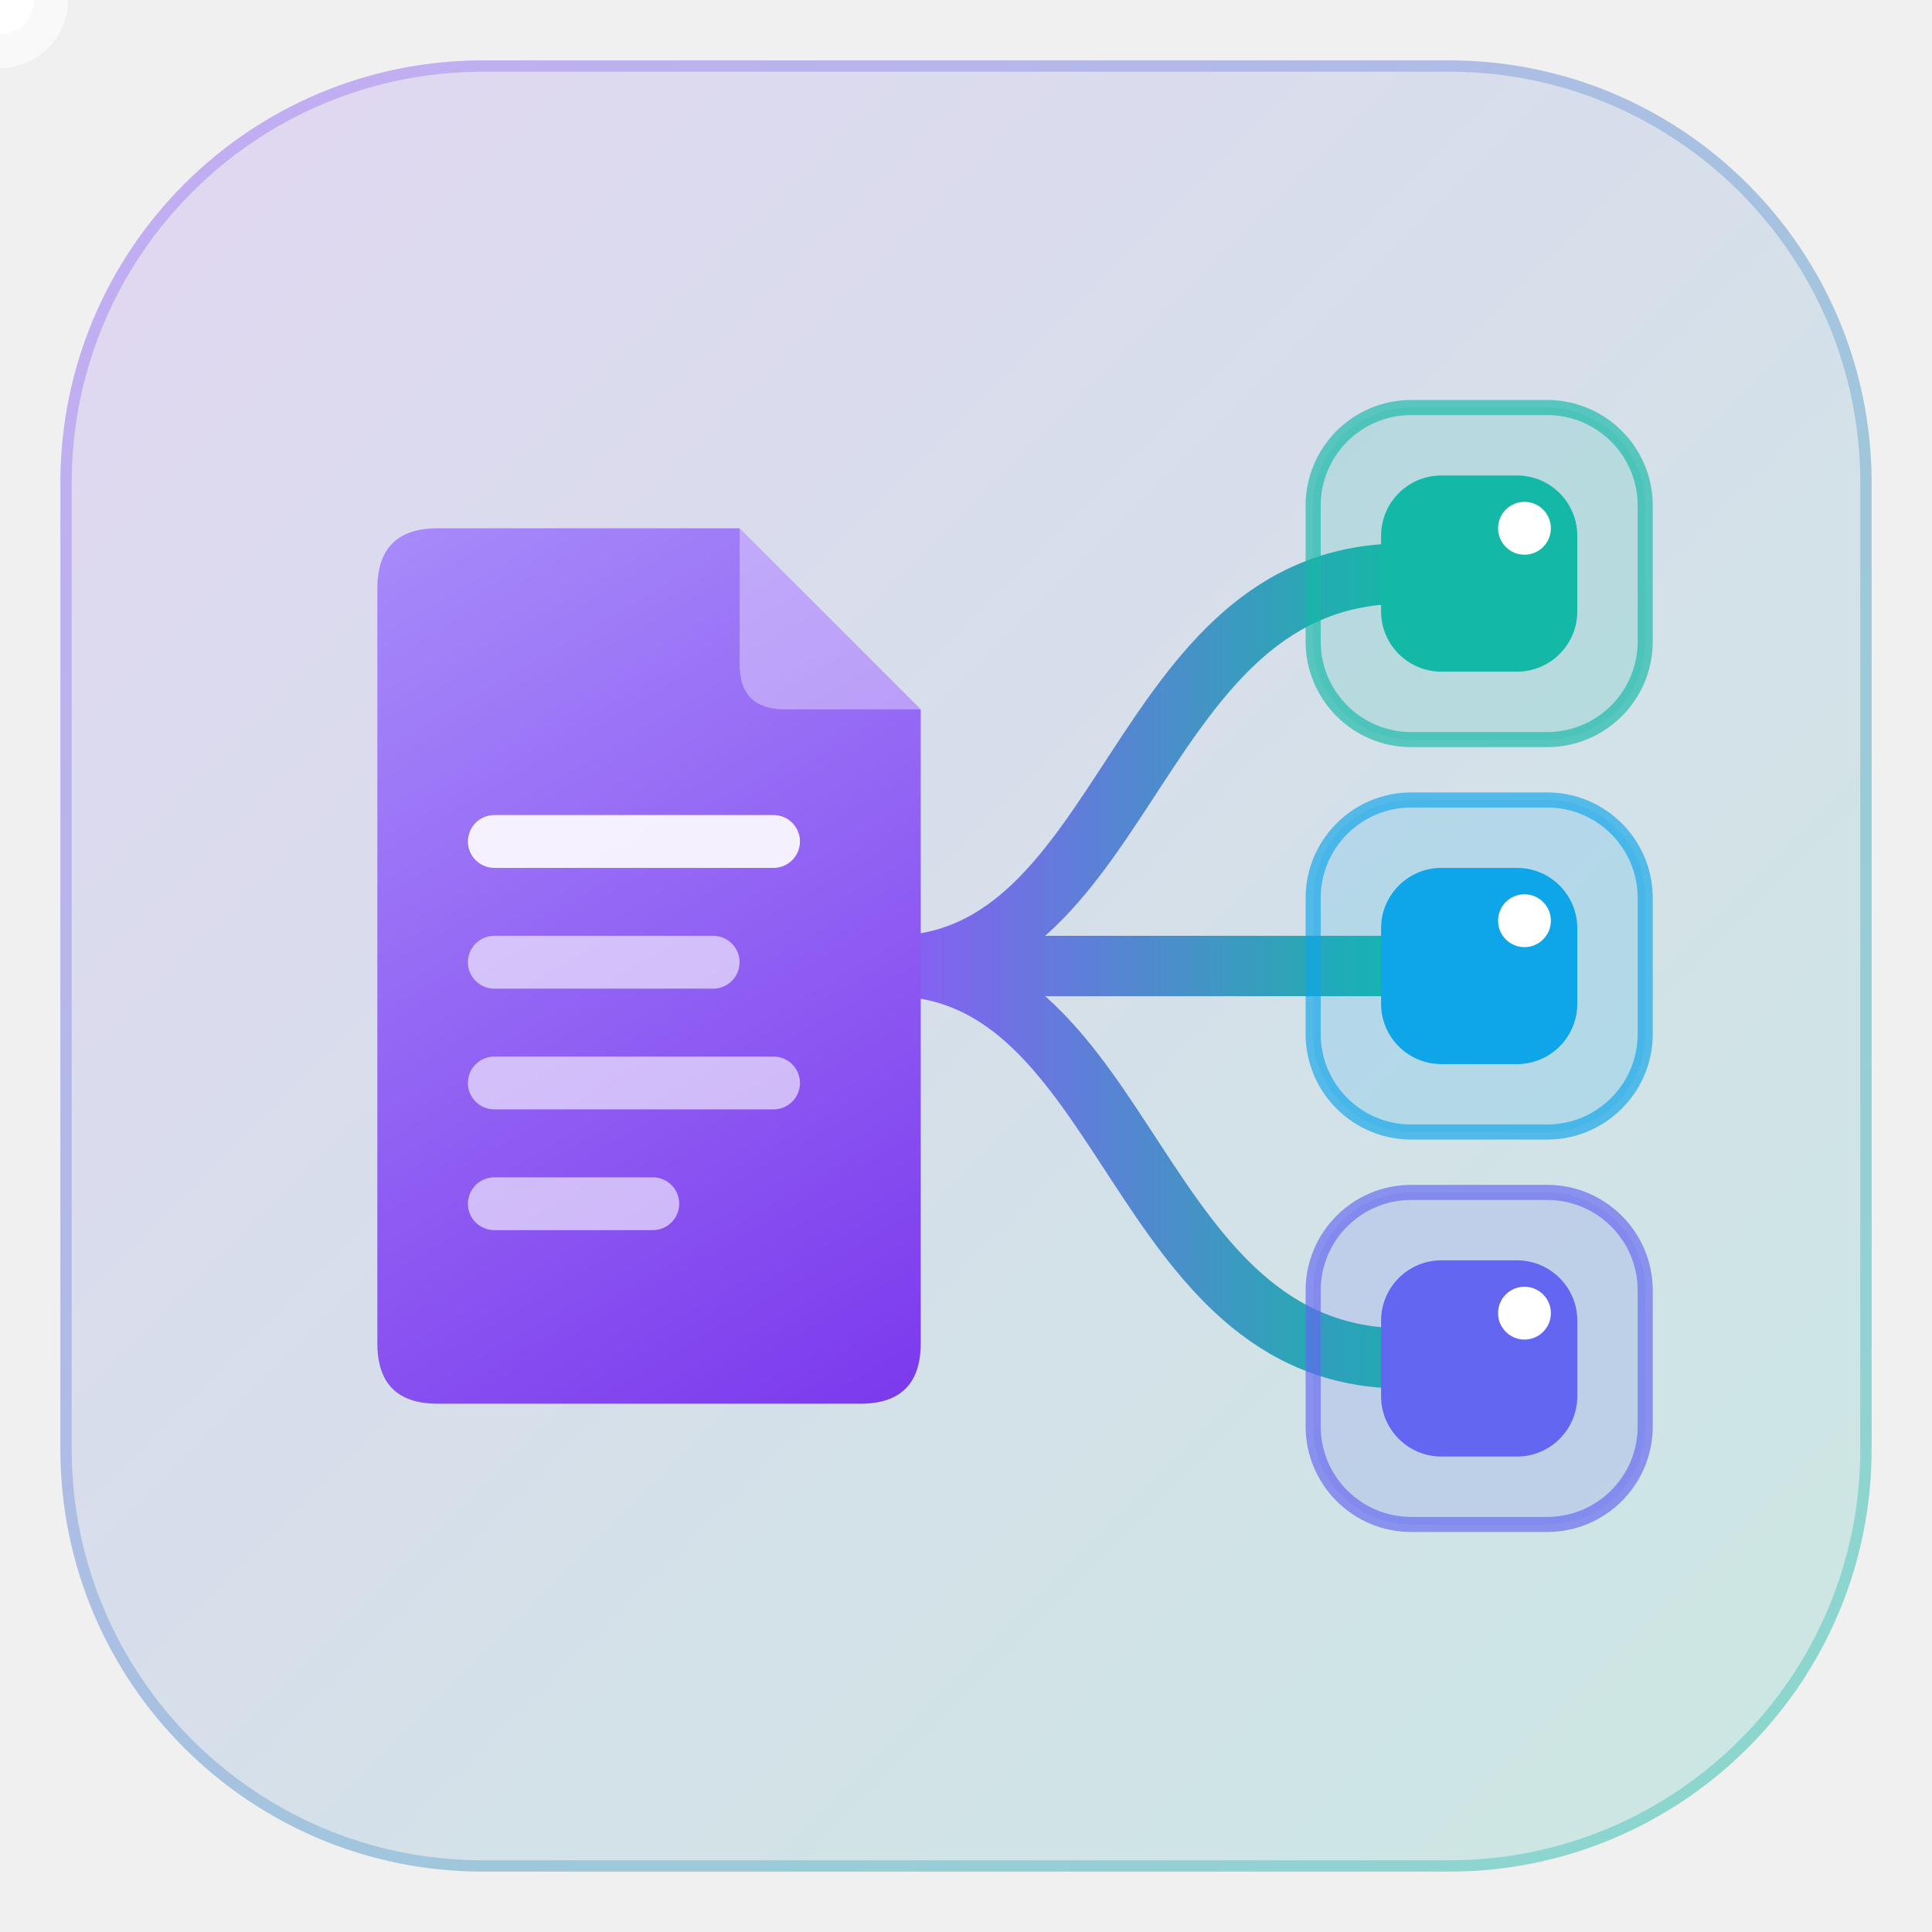
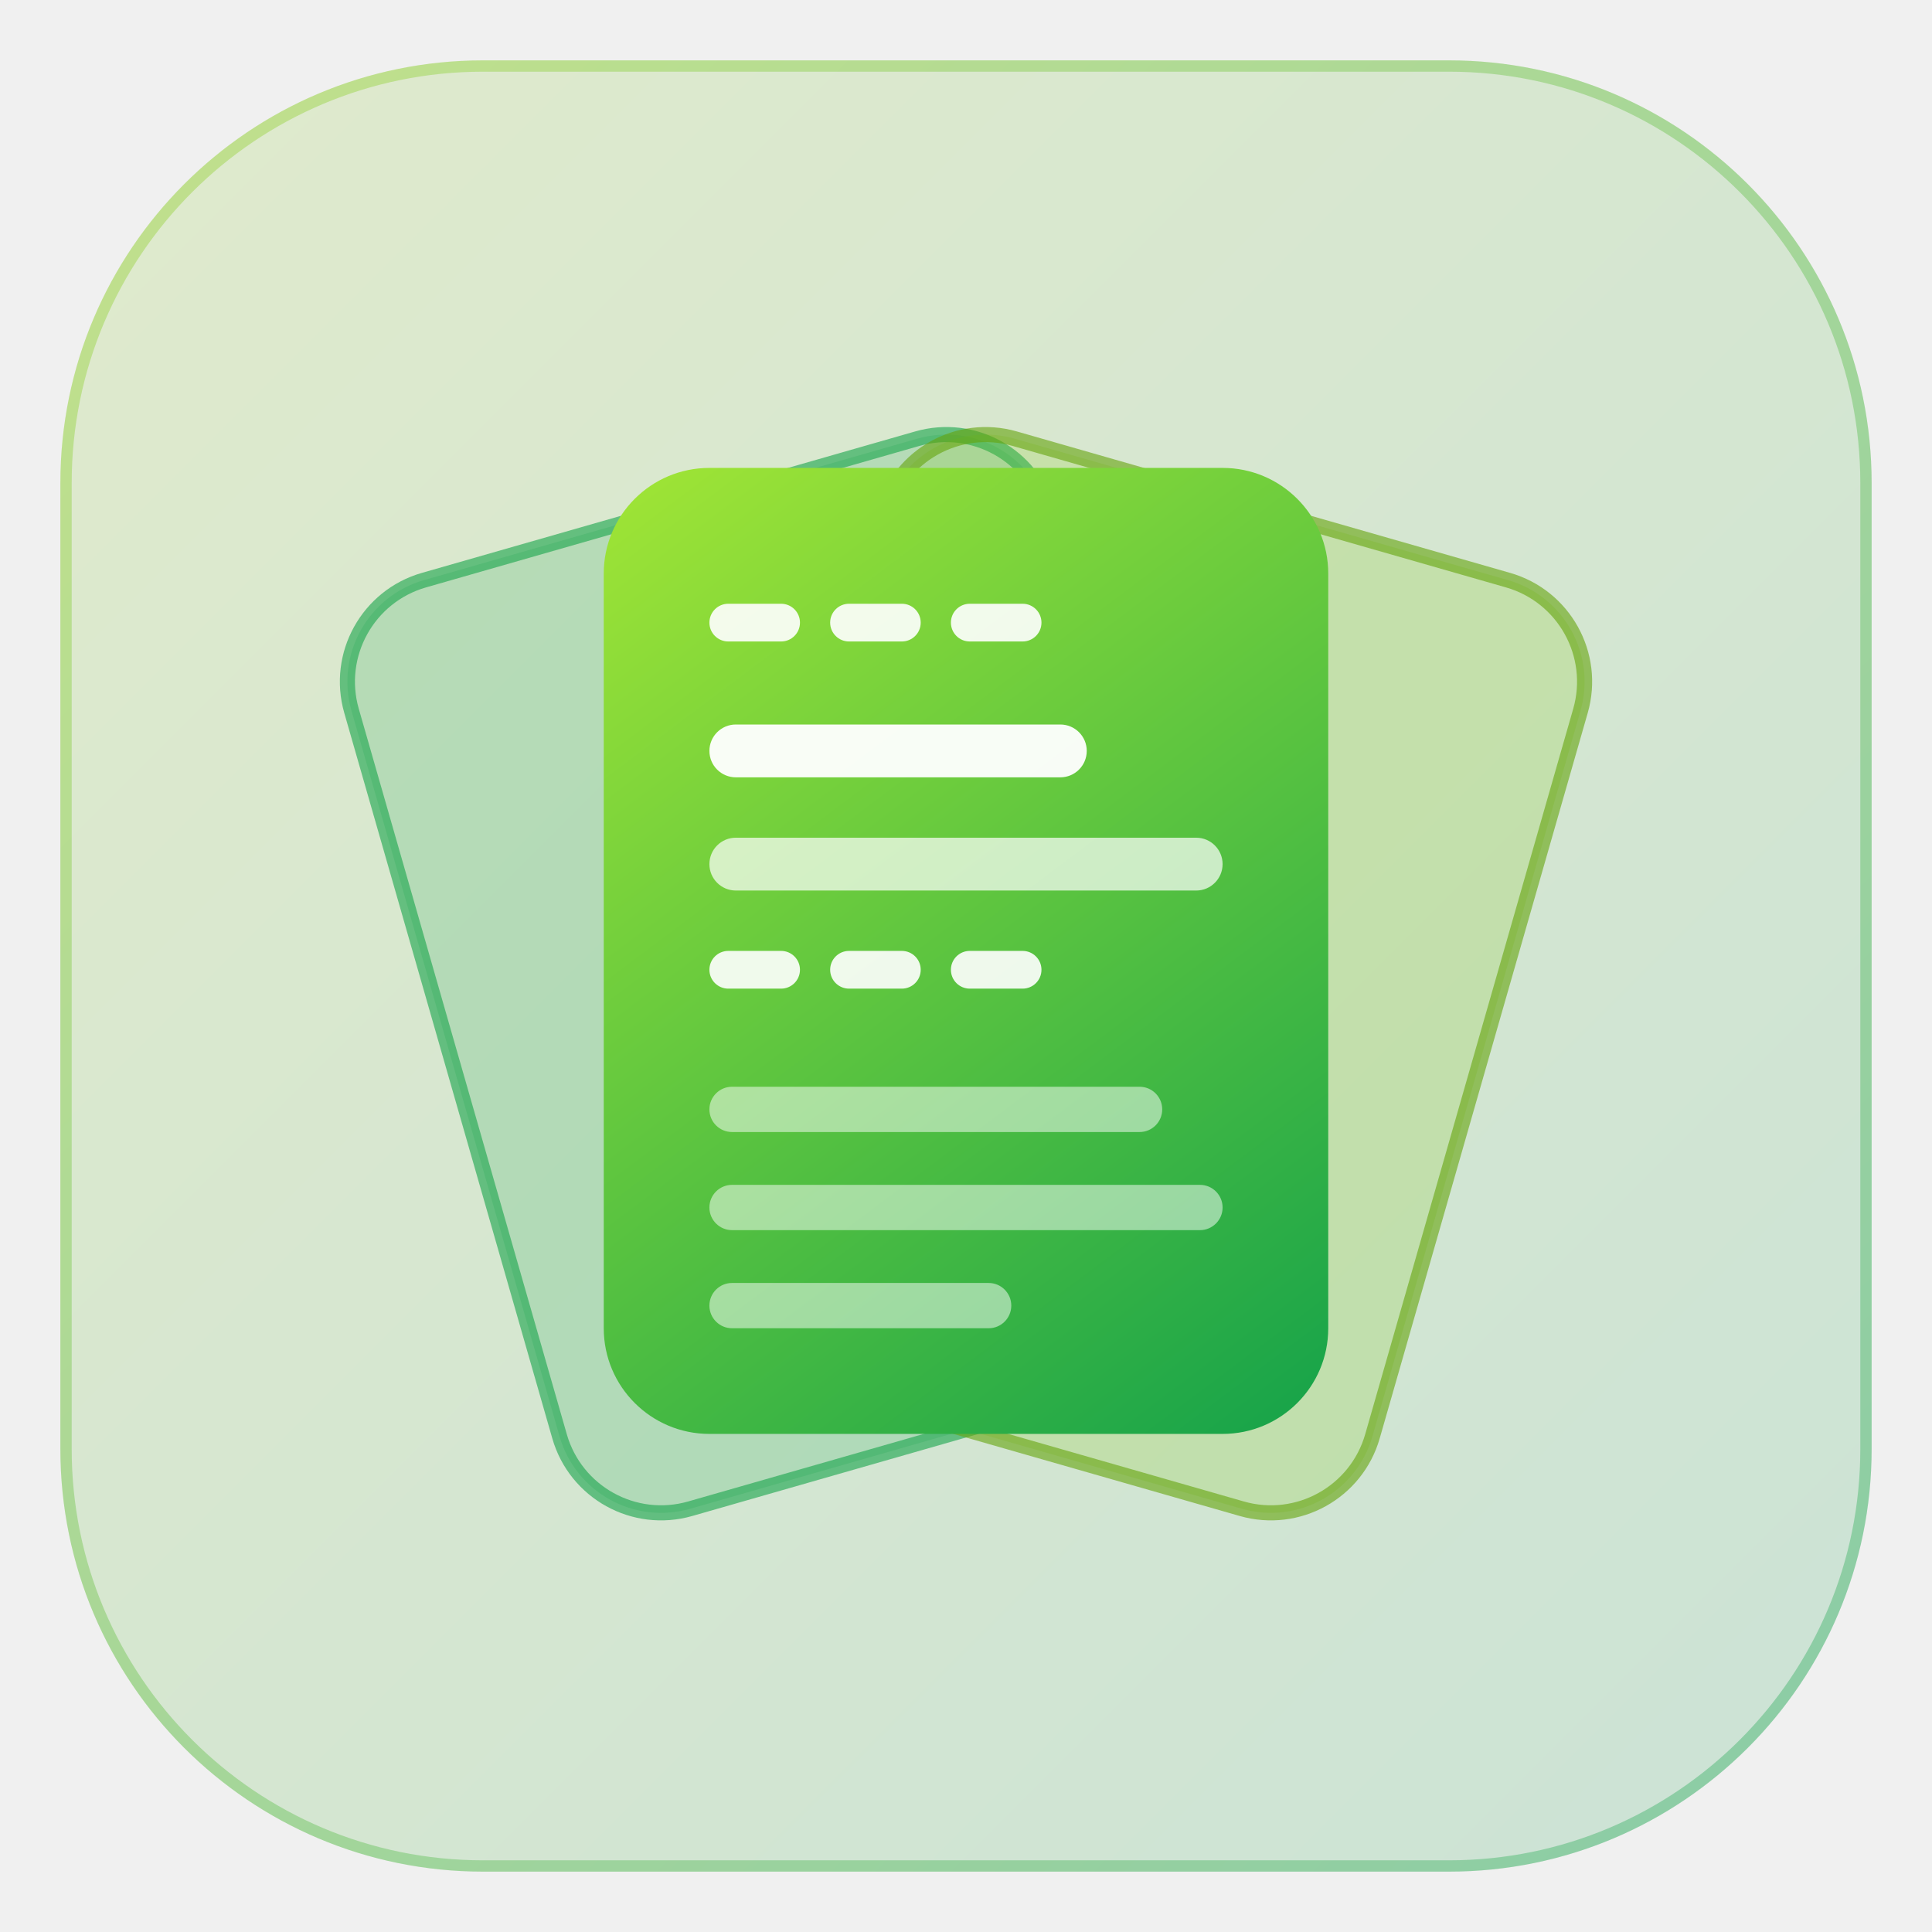
- <svg xmlns="http://www.w3.org/2000/svg" width="256" height="256" viewBox="0 0 256 256" fill="none" role="img" aria-labelledby="sk-title">
+ <svg xmlns="http://www.w3.org/2000/svg" width="256" height="256" viewBox="0 0 256 256" fill="none" role="img" aria-labelledby="skd-title">
  <defs>
-     <linearGradient id="sk-tile" x1="24" y1="24" x2="232" y2="232" gradientUnits="userSpaceOnUse">
-       <stop stop-color="#8B5CF6" stop-opacity="0.16" />
-       <stop offset="1" stop-color="#14B8A6" stop-opacity="0.16" />
+     <linearGradient id="skd-tile" x1="24" y1="24" x2="232" y2="232" gradientUnits="userSpaceOnUse">
+       <stop stop-color="#84CC16" stop-opacity="0.16" />
+       <stop offset="1" stop-color="#16A34A" stop-opacity="0.16" />
    </linearGradient>
-     <linearGradient id="sk-edge" x1="24" y1="24" x2="232" y2="232" gradientUnits="userSpaceOnUse">
-       <stop stop-color="#8B5CF6" />
-       <stop offset="1" stop-color="#14B8A6" />
+     <linearGradient id="skd-edge" x1="24" y1="24" x2="232" y2="232" gradientUnits="userSpaceOnUse">
+       <stop stop-color="#84CC16" />
+       <stop offset="1" stop-color="#16A34A" />
    </linearGradient>
-     <linearGradient id="sk-route" x1="118" y1="128" x2="186" y2="128" gradientUnits="userSpaceOnUse">
-       <stop stop-color="#8B5CF6" />
-       <stop offset="1" stop-color="#14B8A6" />
-     </linearGradient>
-     <linearGradient id="sk-doc" x1="50" y1="70" x2="118" y2="186" gradientUnits="userSpaceOnUse">
-       <stop stop-color="#A78BFA" />
-       <stop offset="1" stop-color="#7C3AED" />
+     <linearGradient id="skd-card" x1="80" y1="60" x2="176" y2="188" gradientUnits="userSpaceOnUse">
+       <stop stop-color="#A3E635" />
+       <stop offset="1" stop-color="#16A34A" />
    </linearGradient>
  </defs>
-   <rect x="8" y="8" width="240" height="240" rx="56" fill="url(#sk-tile)" />
-   <rect x="8.75" y="8.75" width="238.5" height="238.5" rx="55.25" stroke="url(#sk-edge)" stroke-opacity="0.35" stroke-width="1.5" />
-   <path d="M118 128 C150 128 150 76 186 76" stroke="url(#sk-route)" stroke-width="8" stroke-linecap="round" />
-   <path d="M118 128 H186" stroke="url(#sk-route)" stroke-width="8" stroke-linecap="round" />
-   <path d="M118 128 C150 128 150 180 186 180" stroke="url(#sk-route)" stroke-width="8" stroke-linecap="round" />
-   <path d="M58 70 H98 L122 94 V178 Q122 186 114 186 H58 Q50 186 50 178 V78 Q50 70 58 70 Z" fill="url(#sk-doc)" />
-   <path d="M98 70 V88 Q98 94 104 94 H122" fill="#FFFFFF" fill-opacity="0.35" />
-   <rect x="62" y="108" width="44" height="7" rx="3.5" fill="#FFFFFF" fill-opacity="0.9" />
-   <rect x="62" y="124" width="36" height="7" rx="3.5" fill="#FFFFFF" fill-opacity="0.6" />
-   <rect x="62" y="140" width="44" height="7" rx="3.5" fill="#FFFFFF" fill-opacity="0.6" />
-   <rect x="62" y="156" width="28" height="7" rx="3.5" fill="#FFFFFF" fill-opacity="0.6" />
-   <g>
-     <circle r="9" fill="#FFFFFF" fill-opacity="0.25" />
-     <circle r="4.5" fill="#FFFFFF" />
-     <animateMotion dur="2.4s" repeatCount="1" fill="freeze" path="M118 128 C150 128 150 76 186 76" />
-     <animate attributeName="opacity" values="0;1;1;0" keyTimes="0;0.15;0.8;1" dur="2.4s" repeatCount="1" fill="freeze" />
-   </g>
-   <g>
-     <circle r="9" fill="#FFFFFF" fill-opacity="0.25" />
-     <circle r="4.5" fill="#FFFFFF" />
-     <animateMotion dur="2.4s" begin="-0.8s" repeatCount="1" fill="freeze" path="M118 128 H186" />
-     <animate attributeName="opacity" values="0;1;1;0" keyTimes="0;0.15;0.8;1" dur="2.4s" begin="-0.8s" repeatCount="1" fill="freeze" />
-   </g>
-   <g>
-     <circle r="9" fill="#FFFFFF" fill-opacity="0.25" />
-     <circle r="4.5" fill="#FFFFFF" />
-     <animateMotion dur="2.4s" begin="-1.6s" repeatCount="1" fill="freeze" path="M118 128 C150 128 150 180 186 180" />
-     <animate attributeName="opacity" values="0;1;1;0" keyTimes="0;0.15;0.8;1" dur="2.4s" begin="-1.6s" repeatCount="1" fill="freeze" />
-   </g>
-   <g>
-     <rect x="174" y="54" width="44" height="44" rx="13" fill="#14B8A6" fill-opacity="0.16" stroke="#14B8A6" stroke-opacity="0.65" stroke-width="2" />
-     <rect x="183" y="63" width="26" height="26" rx="8" fill="#14B8A6" />
-     <circle cx="202" cy="70" r="3.5" fill="#FFFFFF">
-       <animate attributeName="fill-opacity" values="0.35;0.35;1" keyTimes="0;0.8;1" dur="2.4s" repeatCount="1" fill="freeze" />
-     </circle>
-   </g>
-   <g>
-     <rect x="174" y="106" width="44" height="44" rx="13" fill="#0EA5E9" fill-opacity="0.16" stroke="#0EA5E9" stroke-opacity="0.65" stroke-width="2" />
-     <rect x="183" y="115" width="26" height="26" rx="8" fill="#0EA5E9" />
-     <circle cx="202" cy="122" r="3.5" fill="#FFFFFF">
-       <animate attributeName="fill-opacity" values="0.35;0.35;1" keyTimes="0;0.8;1" dur="2.4s" begin="-0.8s" repeatCount="1" fill="freeze" />
-     </circle>
-   </g>
-   <g>
-     <rect x="174" y="158" width="44" height="44" rx="13" fill="#6366F1" fill-opacity="0.16" stroke="#6366F1" stroke-opacity="0.65" stroke-width="2" />
-     <rect x="183" y="167" width="26" height="26" rx="8" fill="#6366F1" />
-     <circle cx="202" cy="174" r="3.5" fill="#FFFFFF">
-       <animate attributeName="fill-opacity" values="0.35;0.35;1" keyTimes="0;0.8;1" dur="2.4s" begin="-1.6s" repeatCount="1" fill="freeze" />
-     </circle>
+   <rect x="8" y="8" width="240" height="240" rx="56" fill="url(#skd-tile)" />
+   <rect x="8.75" y="8.75" width="238.5" height="238.5" rx="55.25" stroke="url(#skd-edge)" stroke-opacity="0.35" stroke-width="1.5" />
+   <rect transform="rotate(-16 128 204)" x="80" y="62" width="96" height="128" rx="14" fill="#16A34A" fill-opacity="0.18" stroke="#16A34A" stroke-opacity="0.6" stroke-width="2">
+     <animateTransform attributeName="transform" type="rotate" values="0 128 204; -16 128 204" dur="1.2s" calcMode="spline" keyTimes="0;1" keySplines="0.3 0 0.2 1" repeatCount="1" fill="freeze" />
+   </rect>
+   <rect transform="rotate(16 128 204)" x="80" y="62" width="96" height="128" rx="14" fill="#84CC16" fill-opacity="0.2" stroke="#65A30D" stroke-opacity="0.6" stroke-width="2">
+     <animateTransform attributeName="transform" type="rotate" values="0 128 204; 16 128 204" dur="1.2s" calcMode="spline" keyTimes="0;1" keySplines="0.3 0 0.2 1" repeatCount="1" fill="freeze" />
+   </rect>
+   <rect x="80" y="62" width="96" height="128" rx="14" fill="url(#skd-card)" />
+   <g fill="#FFFFFF">
+     <rect x="94" y="80" width="12" height="5" rx="2.5" fill-opacity="0.9" />
+     <rect x="110" y="80" width="12" height="5" rx="2.5" fill-opacity="0.9" />
+     <rect x="126" y="80" width="12" height="5" rx="2.5" fill-opacity="0.9" />
+     <rect x="94" y="96" width="50" height="7" rx="3.5" fill-opacity="0.95" />
+     <rect x="94" y="111" width="68" height="7" rx="3.5" fill-opacity="0.7" />
+     <rect x="94" y="126" width="12" height="5" rx="2.5" fill-opacity="0.9" />
+     <rect x="110" y="126" width="12" height="5" rx="2.5" fill-opacity="0.9" />
+     <rect x="126" y="126" width="12" height="5" rx="2.5" fill-opacity="0.9" />
+     <rect x="94" y="144" width="60" height="6" rx="3" fill-opacity="0.5" />
+     <rect x="94" y="157" width="68" height="6" rx="3" fill-opacity="0.5" />
+     <rect x="94" y="170" width="40" height="6" rx="3" fill-opacity="0.5" />
  </g>
</svg>
